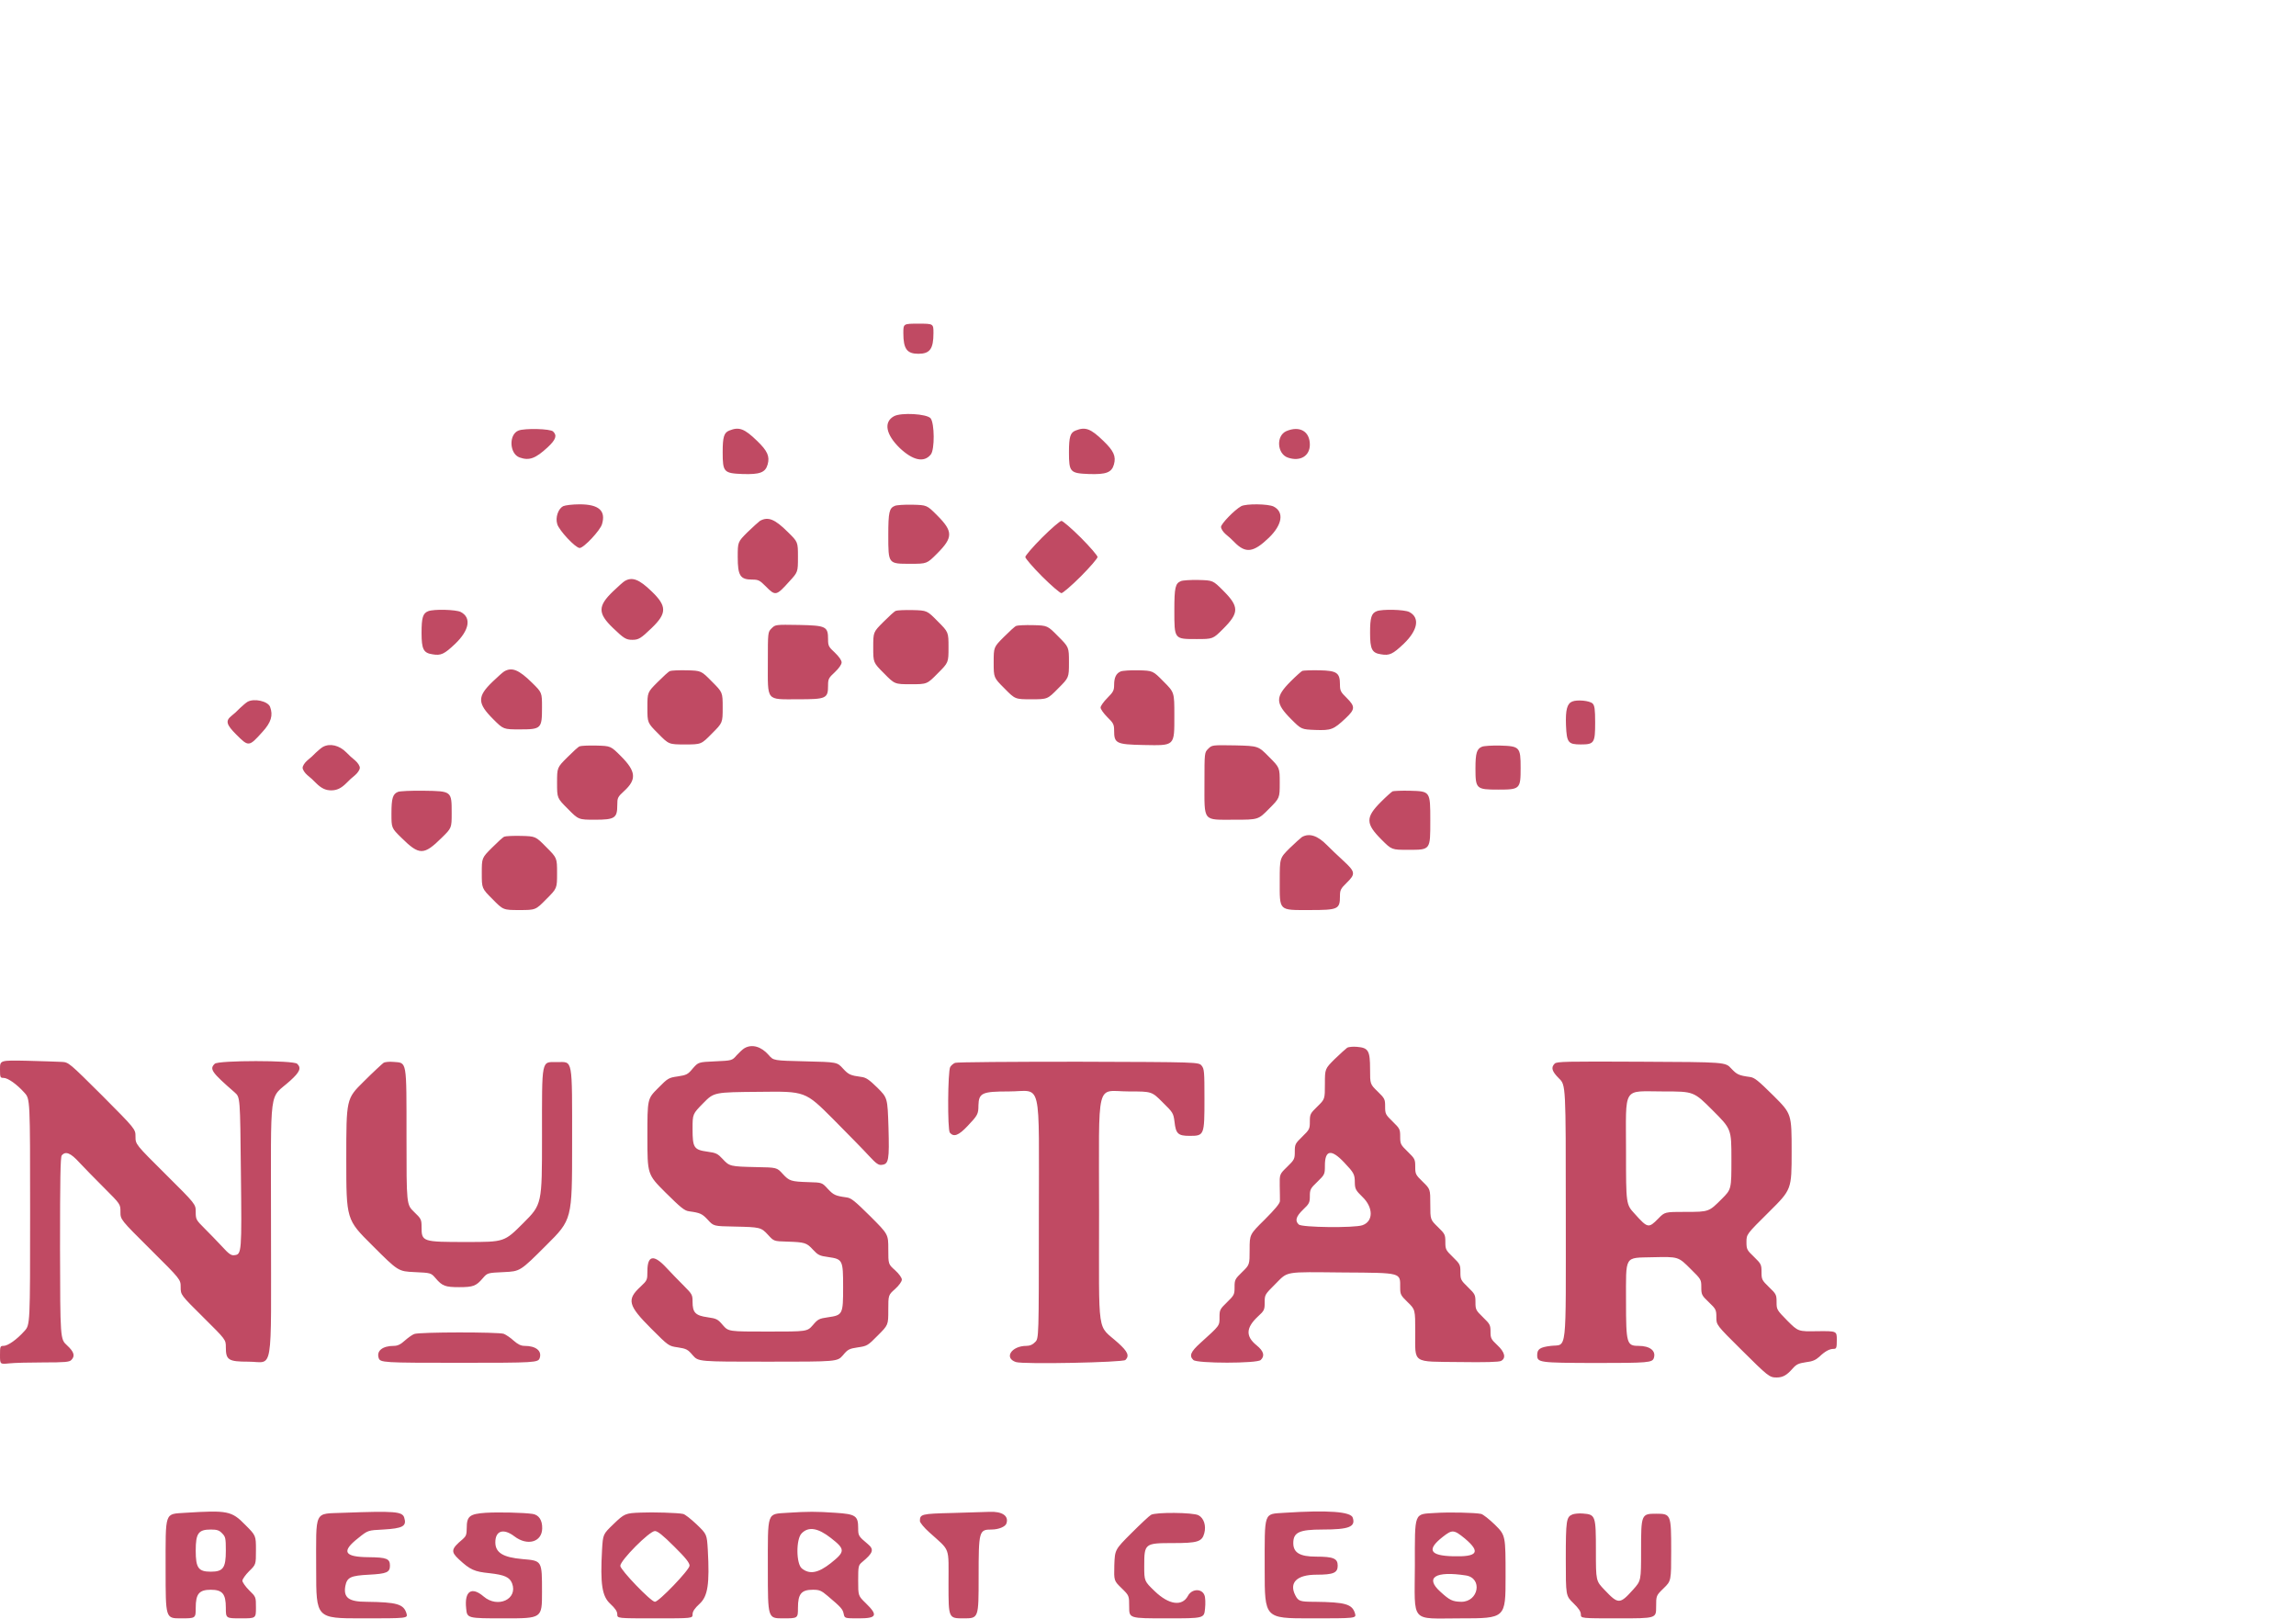
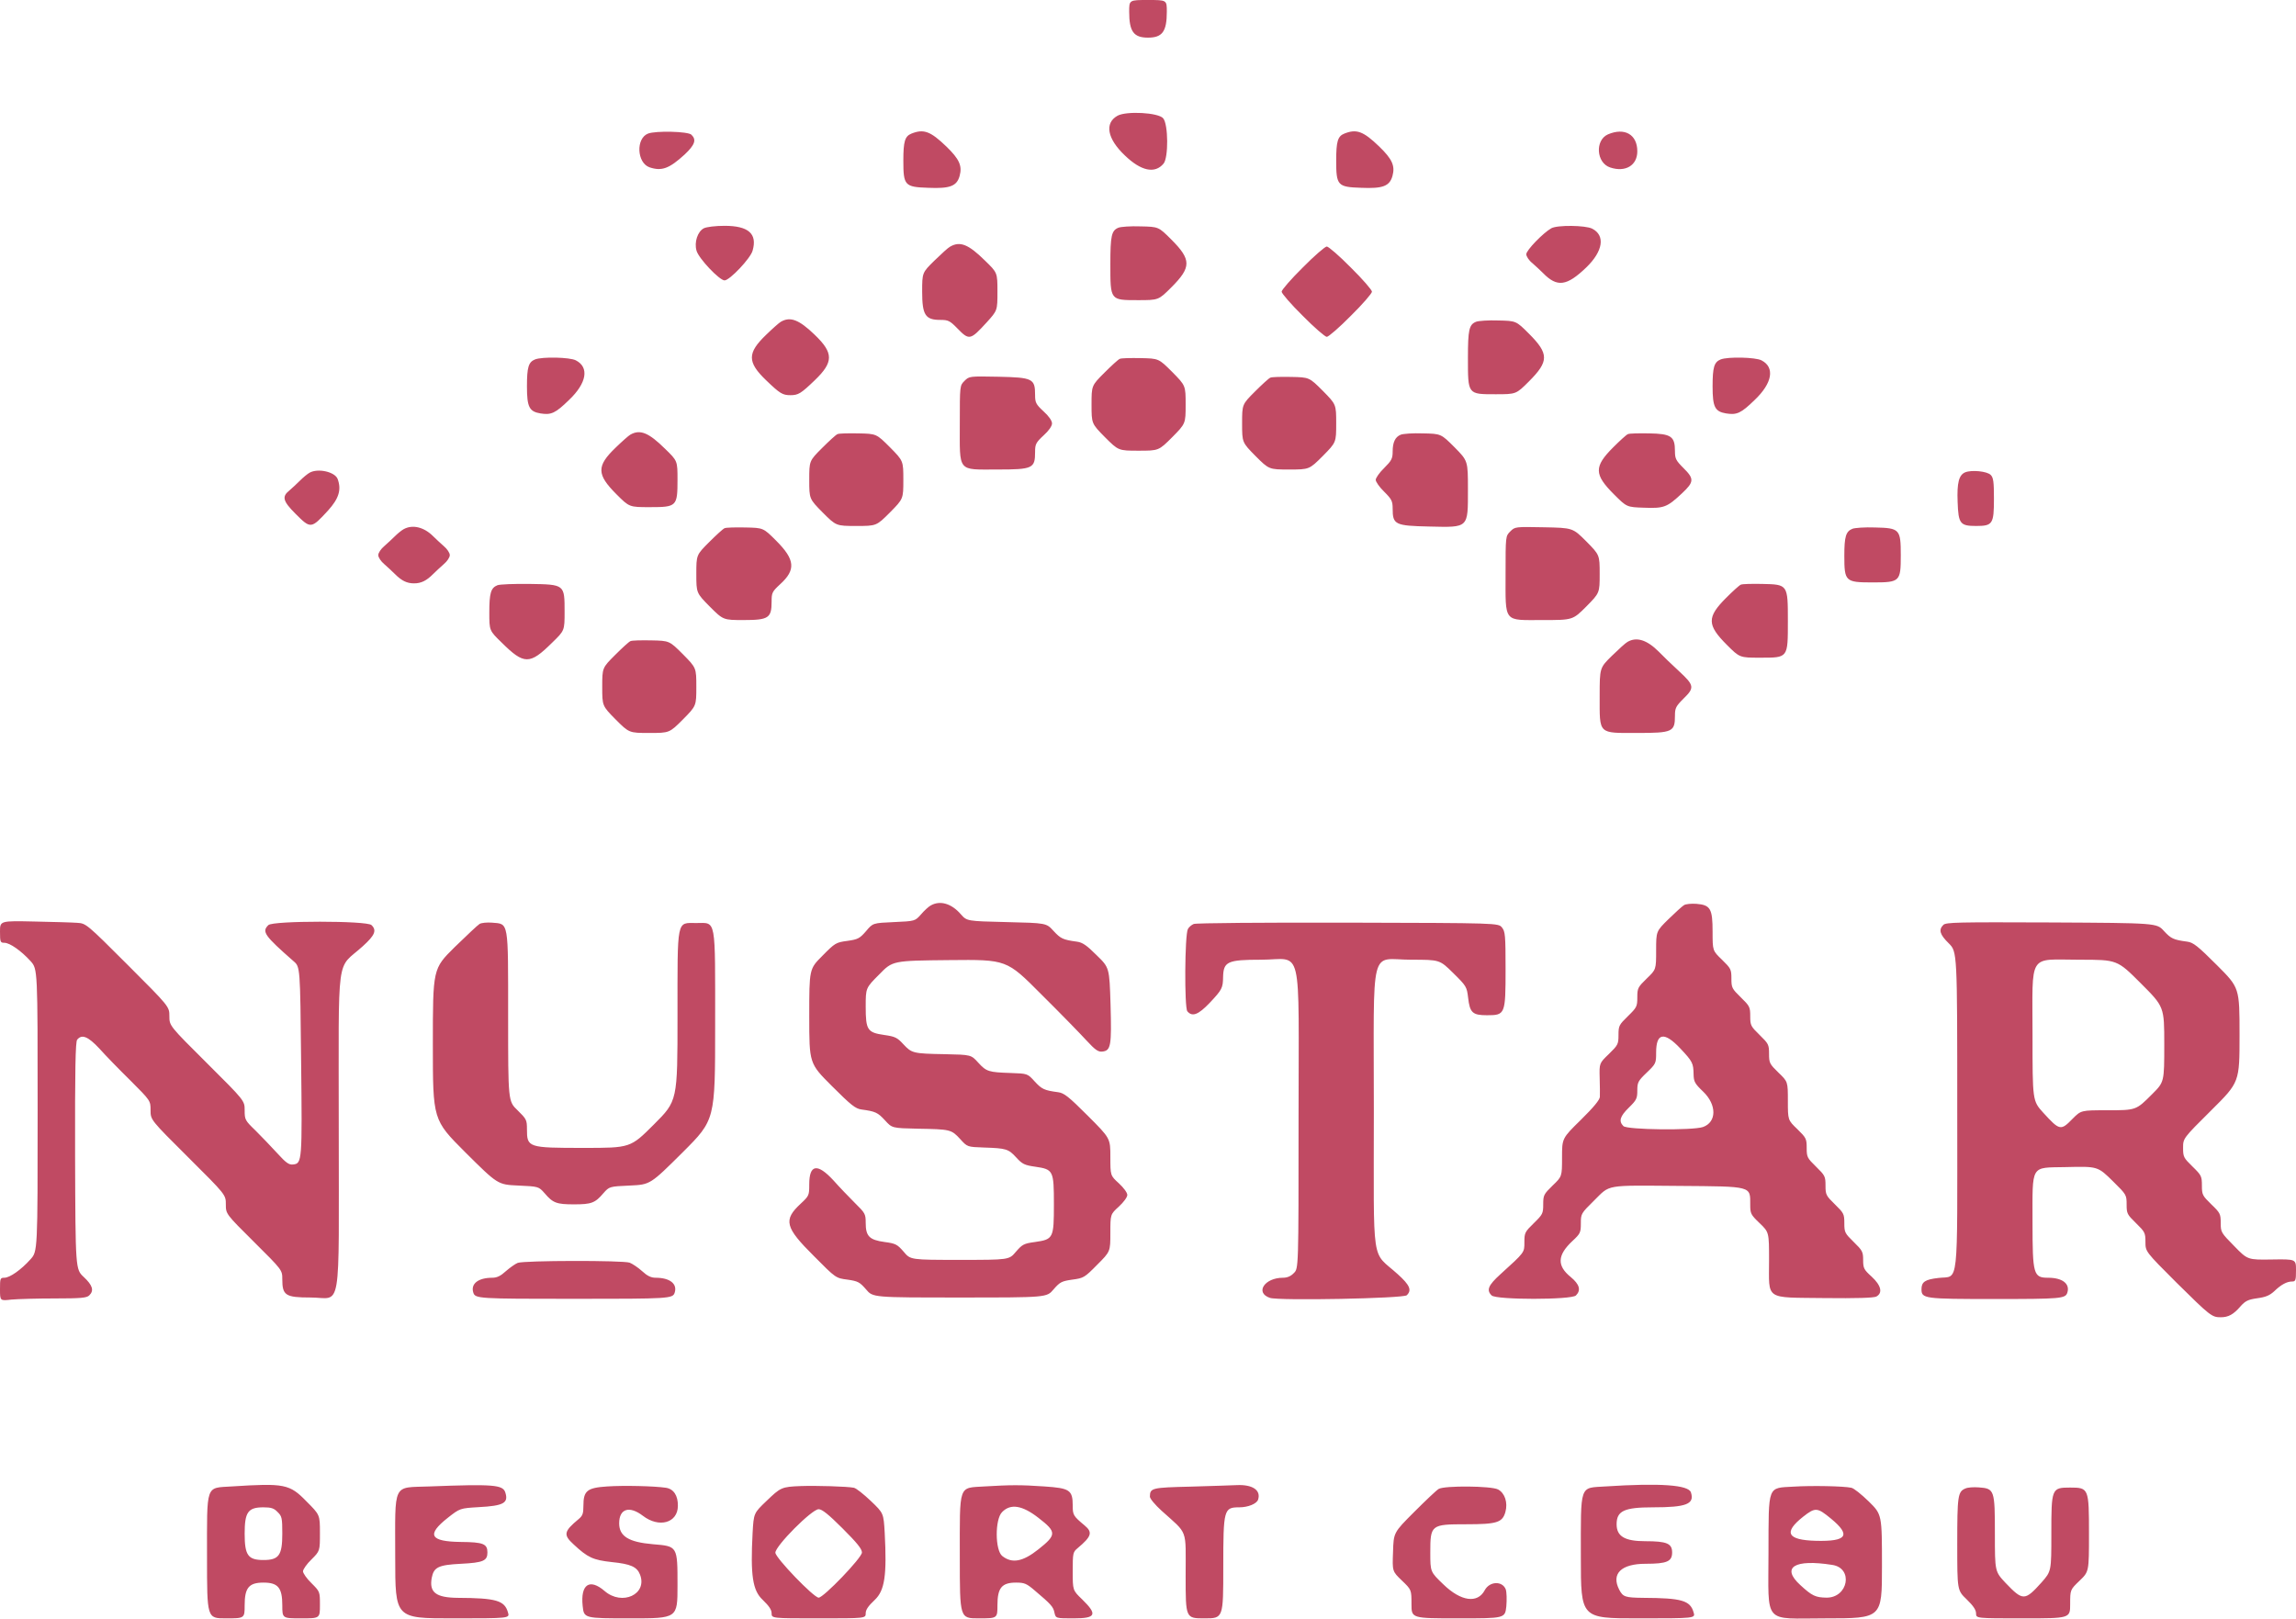
<svg xmlns="http://www.w3.org/2000/svg" viewBox="0 0 1220 860" fill="#C04A63">
-   <g transform="translate(0,860) scale(.1,-.1)">
-     <path d="M4800 6830 c0 -84 19 -110 80 -110 61 0 80 26 80 110 0 50 0 50 -80 50 -80 0 -80 0 -80 -50z M4750 6388 c-56 -31 -43 -97 31 -169 70 -66 129 -79 165 -34 21 26 20 165 -1 192 -20 24 -157 32 -195 11z M2755 6312 c-53 -21 -48 -124 6 -143 51 -18 84 -6 149 54 44 41 51 63 29 84 -14 15 -152 18 -184 5z M3875 6312 c-28 -11 -35 -34 -35 -115 0 -106 6 -112 106 -116 92 -3 121 8 133 51 12 43 -1 72 -56 125 -68 66 -96 76 -148 55z M5715 6312 c-28 -11 -35 -34 -35 -115 0 -106 6 -112 106 -116 92 -3 121 8 133 51 12 43 -1 72 -56 125 -68 66 -96 76 -148 55z M6835 6309 c-56 -25 -49 -122 9 -141 65 -22 116 9 116 69 0 71 -54 102 -125 72z M2992 5910 c-26 -14 -42 -60 -31 -95 9 -33 97 -127 119 -127 22 0 110 94 119 127 21 71 -17 105 -119 105 -39 0 -77 -5 -88 -10z M4755 5912 c-30 -12 -35 -34 -35 -155 0 -155 -1 -153 118 -153 87 0 87 0 141 54 86 86 86 118 0 204 -54 54 -54 54 -131 56 -42 1 -84 -2 -93 -6z M6595 5910 c-36 -20 -107 -94 -107 -110 0 -10 11 -27 25 -39 14 -11 35 -30 46 -42 60 -61 101 -56 184 24 71 69 81 136 25 165 -29 15 -148 16 -173 2z M4038 5832 c-7 -5 -37 -32 -66 -60 -52 -52 -52 -52 -52 -132 0 -99 13 -120 77 -120 33 0 40 -4 72 -36 51 -52 56 -51 125 26 46 50 46 50 46 130 0 80 0 80 -53 132 -70 70 -106 84 -149 60z M5537 5743 c-49 -49 -89 -96 -89 -103 0 -7 40 -54 89 -103 49 -49 96 -89 103 -89 7 0 54 40 103 89 49 49 89 96 89 103 0 7 -40 54 -89 103 -49 49 -96 89 -103 89 -7 0 -54 -40 -103 -89z M3319 5512 c-7 -4 -35 -29 -62 -55 -81 -78 -81 -116 0 -194 58 -56 70 -63 103 -63 33 0 45 7 103 63 81 78 81 116 0 194 -67 65 -104 79 -144 55z M6275 5512 c-30 -12 -35 -34 -35 -155 0 -155 -1 -153 118 -153 87 0 87 0 141 54 86 86 86 118 0 204 -54 54 -54 54 -131 56 -42 1 -84 -2 -93 -6z M2275 5352 c-28 -11 -35 -34 -35 -115 0 -87 10 -107 58 -114 45 -8 63 1 121 56 75 72 87 139 29 169 -26 13 -144 16 -173 4z M4760 5354 c-7 -2 -36 -29 -66 -59 -54 -54 -54 -54 -54 -135 0 -81 0 -81 57 -138 57 -58 57 -58 143 -58 86 0 86 0 143 58 57 57 57 57 57 138 0 81 0 81 -57 138 -57 58 -57 58 -134 60 -42 1 -82 -1 -89 -4z M7315 5352 c-28 -11 -35 -34 -35 -115 0 -87 10 -107 58 -114 45 -8 63 1 121 56 75 72 87 139 29 169 -26 13 -144 16 -173 4z M4100 5261 c-20 -20 -20 -20 -20 -180 0 -211 -12 -197 160 -197 151 0 160 4 160 74 0 33 3 40 36 70 22 21 36 41 36 52 0 11 -14 31 -36 52 -33 30 -36 37 -36 70 0 69 -10 74 -155 77 -124 2 -125 2 -145 -18z M5400 5274 c-7 -2 -36 -29 -66 -59 -54 -54 -54 -54 -54 -135 0 -81 0 -81 57 -138 57 -58 57 -58 143 -58 86 0 86 0 143 58 57 57 57 57 57 138 0 81 0 81 -57 138 -57 58 -57 58 -134 60 -42 1 -82 -1 -89 -4z M2679 5032 c-7 -4 -35 -29 -62 -55 -82 -79 -81 -114 4 -199 54 -54 54 -54 141 -54 114 0 118 4 118 117 0 79 0 79 -53 131 -70 69 -107 84 -148 60z M3560 5034 c-7 -2 -36 -29 -66 -59 -54 -54 -54 -54 -54 -135 0 -81 0 -81 57 -138 57 -58 57 -58 143 -58 86 0 86 0 143 58 57 57 57 57 57 138 0 81 0 81 -57 138 -57 58 -57 58 -134 60 -42 1 -82 -1 -89 -4z M5955 5032 c-24 -10 -35 -32 -35 -72 0 -29 -5 -38 -36 -69 -20 -20 -36 -43 -36 -51 0 -8 16 -31 36 -51 32 -31 36 -39 36 -71 0 -68 10 -74 155 -77 170 -3 165 -8 165 159 0 121 0 121 -57 178 -57 58 -57 58 -134 60 -42 1 -85 -2 -94 -6z M6920 5035 c-6 -3 -34 -28 -62 -56 -83 -83 -82 -116 3 -201 54 -54 54 -54 128 -57 85 -3 97 2 161 62 51 48 52 62 6 108 -32 31 -36 39 -36 71 0 63 -16 74 -109 76 -44 1 -84 -1 -91 -3z M1316 4871 c-9 -5 -27 -21 -41 -34 -13 -14 -34 -33 -46 -42 -32 -26 -26 -46 27 -99 65 -65 67 -65 138 14 47 51 58 89 41 134 -12 30 -84 46 -119 27z M8354 4872 c-27 -11 -36 -44 -33 -126 4 -92 11 -102 79 -102 71 0 76 8 76 116 0 71 -3 90 -13 101 -16 16 -83 22 -109 11z M1716 4631 c-9 -5 -25 -19 -37 -30 -11 -12 -32 -31 -46 -42 -14 -12 -25 -29 -25 -39 0 -10 11 -27 25 -39 14 -11 35 -30 46 -42 28 -28 51 -39 81 -39 30 0 53 11 81 39 11 12 32 31 46 42 14 12 25 29 25 39 0 10 -11 27 -25 39 -14 11 -35 30 -46 42 -38 39 -88 50 -125 30z M3080 4634 c-7 -2 -36 -29 -66 -59 -54 -54 -54 -54 -54 -135 0 -81 0 -81 57 -138 57 -58 57 -58 145 -58 105 0 118 9 118 78 0 38 2 43 36 74 68 62 64 105 -17 186 -54 54 -54 54 -131 56 -42 1 -81 -1 -88 -4z M6420 4621 c-20 -20 -20 -20 -20 -180 0 -211 -11 -197 158 -197 128 0 128 0 185 58 57 57 57 57 57 138 0 81 0 81 -57 138 -57 58 -57 58 -180 61 -122 2 -123 2 -143 -18z M7875 4632 c-28 -11 -35 -34 -35 -115 0 -109 4 -113 120 -113 117 0 120 3 120 116 0 110 -5 115 -109 118 -44 1 -87 -2 -96 -6z M2115 4392 c-28 -11 -35 -34 -35 -116 0 -76 0 -76 53 -128 95 -94 119 -94 214 0 53 52 53 52 53 131 0 117 1 117 -149 119 -66 1 -127 -2 -136 -6z M7400 4395 c-6 -3 -34 -28 -62 -56 -83 -83 -82 -116 3 -201 54 -54 54 -54 141 -54 120 0 118 -2 118 156 0 156 0 155 -109 158 -44 1 -84 -1 -91 -3z M2680 4154 c-7 -2 -36 -29 -66 -59 -54 -54 -54 -54 -54 -135 0 -81 0 -81 57 -138 57 -58 57 -58 143 -58 86 0 86 0 143 58 57 57 57 57 57 138 0 81 0 81 -57 138 -57 58 -57 58 -134 60 -42 1 -82 -1 -89 -4z M6918 4152 c-7 -5 -37 -32 -66 -60 -52 -52 -52 -52 -52 -171 0 -165 -8 -157 160 -157 150 0 160 4 160 74 0 32 4 40 36 71 48 47 46 58 -18 117 -30 27 -69 65 -87 83 -50 51 -94 65 -133 43z M3956 3030 c-9 -5 -27 -22 -41 -37 -25 -29 -25 -29 -115 -33 -89 -4 -89 -4 -119 -38 -26 -32 -34 -35 -79 -42 -49 -7 -53 -9 -106 -63 -56 -56 -56 -56 -56 -257 0 -201 0 -201 96 -297 82 -81 101 -97 126 -100 59 -8 69 -13 99 -45 31 -34 31 -34 141 -36 138 -3 142 -4 179 -44 31 -34 31 -34 101 -36 95 -3 104 -6 138 -43 26 -28 35 -33 81 -39 77 -11 79 -16 79 -160 0 -144 -2 -149 -80 -160 -48 -7 -54 -10 -81 -42 -30 -34 -30 -34 -239 -34 -209 0 -209 0 -239 34 -27 32 -33 35 -81 42 -65 9 -80 25 -80 82 0 37 -2 41 -46 85 -25 25 -67 68 -92 95 -68 74 -102 68 -102 -17 0 -47 -1 -49 -36 -82 -75 -69 -67 -100 56 -223 93 -93 93 -93 142 -100 45 -7 53 -11 79 -42 30 -34 30 -34 399 -34 369 0 369 0 399 34 26 32 34 35 79 42 49 7 53 9 106 63 56 56 56 56 56 135 0 80 0 80 36 112 21 19 36 40 36 50 0 10 -15 31 -36 50 -36 32 -36 32 -36 112 0 79 0 79 -96 175 -82 81 -101 97 -126 100 -59 8 -69 13 -99 45 -31 34 -31 34 -101 36 -96 3 -104 6 -139 44 -31 34 -31 34 -141 36 -138 3 -142 4 -178 43 -26 28 -35 33 -81 39 -72 10 -79 21 -79 121 0 79 0 79 57 137 57 58 57 58 300 60 242 3 242 3 389 -144 80 -81 167 -169 192 -197 38 -41 51 -50 68 -47 36 4 40 25 35 199 -5 157 -5 157 -59 211 -43 42 -60 54 -84 57 -59 8 -69 12 -99 45 -31 34 -31 34 -200 38 -169 4 -169 4 -194 33 -40 46 -89 60 -129 37z M7158 3032 c-7 -5 -37 -32 -66 -60 -52 -52 -52 -52 -52 -132 0 -81 0 -81 -40 -120 -38 -37 -40 -41 -40 -80 0 -39 -2 -43 -40 -80 -38 -37 -40 -41 -40 -80 0 -39 -2 -43 -41 -81 -40 -39 -40 -39 -39 -101 1 -34 1 -71 1 -81 -1 -13 -27 -44 -81 -98 -80 -79 -80 -79 -80 -159 0 -81 0 -81 -40 -120 -38 -37 -40 -41 -40 -80 0 -39 -2 -43 -40 -80 -38 -37 -40 -41 -40 -80 0 -46 3 -42 -102 -137 -52 -47 -60 -68 -37 -90 18 -19 340 -19 358 0 23 22 16 47 -22 78 -59 48 -57 93 7 153 34 31 36 36 36 75 0 41 1 42 56 97 70 70 43 65 363 62 312 -2 301 0 301 -80 0 -37 3 -42 40 -78 40 -39 40 -39 40 -158 0 -171 -20 -157 235 -160 136 -2 210 0 221 6 28 15 20 47 -20 84 -33 31 -36 37 -36 71 0 36 -3 41 -40 77 -38 37 -40 41 -40 80 0 39 -2 43 -40 80 -38 37 -40 41 -40 80 0 39 -2 43 -40 80 -38 37 -40 41 -40 80 0 39 -2 43 -40 80 -40 39 -40 39 -40 120 0 81 0 81 -40 120 -38 37 -40 41 -40 80 0 39 -2 43 -40 80 -38 37 -40 41 -40 80 0 39 -2 43 -40 80 -38 37 -40 41 -40 80 0 39 -2 43 -40 80 -40 39 -40 39 -40 118 0 99 -9 114 -69 119 -21 2 -45 0 -53 -5z m-16 -609 c53 -56 57 -63 57 -110 1 -31 5 -39 41 -74 58 -56 58 -130 -1 -150 -43 -15 -323 -12 -338 4 -21 20 -15 42 23 79 33 31 36 38 36 72 0 34 3 41 40 76 39 38 40 40 40 86 0 84 34 89 102 17z M0 2919 c0 -44 1 -47 19 -47 23 0 71 -34 111 -79 30 -33 30 -33 30 -633 0 -600 0 -600 -30 -633 -40 -45 -88 -79 -111 -79 -18 0 -19 -3 -19 -49 0 -49 0 -49 49 -44 27 3 110 5 184 5 111 0 136 2 146 13 21 21 15 43 -23 78 -36 33 -36 33 -37 515 0 370 2 485 9 494 20 24 47 14 94 -38 25 -27 85 -88 132 -135 86 -86 86 -86 86 -127 0 -41 0 -41 160 -200 160 -159 160 -159 160 -200 0 -41 0 -41 120 -160 120 -119 120 -119 120 -159 0 -68 13 -77 120 -77 135 0 120 -89 120 718 0 770 -13 671 102 775 52 47 60 68 37 90 -18 19 -420 19 -438 0 -29 -28 -17 -45 107 -153 28 -25 28 -25 32 -423 5 -427 4 -437 -34 -441 -17 -3 -30 6 -68 48 -25 27 -67 70 -92 95 -44 44 -46 47 -46 87 0 41 0 41 -160 200 -160 159 -160 159 -160 200 0 40 0 40 -177 218 -175 174 -178 177 -214 179 -20 1 -103 4 -183 6 -146 3 -146 3 -146 -44z M2038 2952 c-7 -5 -55 -49 -106 -100 -92 -91 -92 -91 -92 -412 0 -321 0 -321 138 -458 138 -138 138 -138 225 -142 87 -4 87 -4 112 -33 35 -41 51 -47 125 -47 74 0 90 6 125 47 25 29 25 29 112 33 87 4 87 4 225 142 138 137 138 137 138 537 0 467 5 437 -80 437 -85 0 -80 24 -80 -397 0 -359 0 -359 -100 -459 -100 -100 -100 -100 -300 -100 -236 0 -240 1 -240 80 0 39 -2 44 -40 80 -40 39 -40 39 -40 398 0 414 3 393 -69 399 -21 2 -45 0 -53 -5z M5075 2952 c-10 -4 -21 -14 -26 -22 -13 -24 -15 -333 -2 -349 21 -25 47 -15 95 36 53 56 57 63 57 109 2 66 19 74 161 74 180 0 160 86 160 -676 0 -637 0 -637 -20 -656 -13 -14 -28 -20 -46 -20 -79 0 -121 -64 -56 -86 39 -13 569 -2 582 11 22 22 13 44 -38 90 -115 104 -102 16 -102 697 0 720 -20 640 159 640 121 0 121 0 178 -57 56 -55 58 -58 64 -105 7 -63 19 -74 80 -74 78 0 79 3 79 196 0 144 -1 160 -15 177 -16 19 -16 19 -654 21 -359 0 -647 -2 -656 -6z M8261 2948 c-21 -21 -15 -41 23 -79 36 -35 36 -35 36 -707 0 -774 8 -704 -79 -714 -58 -7 -73 -17 -73 -49 0 -40 11 -41 308 -42 285 0 304 2 312 27 12 38 -21 64 -82 64 -62 0 -66 13 -66 235 0 250 -11 232 140 236 139 3 137 4 204 -63 55 -54 56 -56 56 -96 0 -39 2 -44 40 -80 38 -36 40 -41 40 -80 0 -41 0 -41 132 -172 143 -142 150 -148 188 -148 33 0 54 12 84 46 21 24 32 29 71 35 36 4 53 12 72 29 30 29 54 42 76 42 15 0 17 5 17 48 0 47 0 47 -103 46 -102 -2 -102 -2 -160 56 -56 57 -57 59 -57 99 0 38 -2 43 -40 79 -38 37 -40 41 -40 80 0 40 -2 44 -40 81 -38 36 -40 41 -40 79 0 41 0 41 120 160 120 119 120 119 120 320 0 201 0 201 -96 297 -82 81 -101 97 -126 100 -59 8 -69 13 -99 45 -31 34 -31 34 -478 36 -401 2 -449 1 -460 -10z m839 -248 c100 -100 100 -100 100 -260 0 -160 0 -160 -51 -211 -69 -69 -68 -69 -193 -69 -110 0 -110 0 -145 -36 -51 -52 -56 -51 -125 26 -46 50 -46 50 -46 330 0 355 -22 320 200 320 160 0 160 0 260 -100z M2201 1511 c-11 -4 -33 -20 -50 -35 -22 -20 -38 -28 -58 -28 -60 0 -93 -26 -81 -64 8 -25 21 -26 428 -26 407 0 420 1 428 26 12 38 -21 64 -81 64 -19 0 -35 8 -58 28 -16 15 -40 31 -52 36 -28 10 -450 10 -476 -1z M985 561 c-112 -8 -105 13 -105 -302 0 -259 0 -259 80 -259 80 0 80 0 80 56 0 74 18 96 80 96 62 0 80 -22 80 -96 0 -56 0 -56 80 -56 80 0 80 0 80 57 0 57 0 57 -36 92 -20 20 -36 43 -36 51 0 8 16 31 36 51 36 35 36 35 36 112 0 77 0 77 -57 134 -72 74 -94 78 -318 64z m195 -109 c18 -18 20 -25 20 -92 0 -92 -14 -112 -80 -112 -66 0 -80 20 -80 112 0 92 14 112 80 112 33 0 45 -4 60 -20z M1825 561 c-159 -7 -145 22 -145 -302 0 -259 0 -259 243 -259 244 0 244 0 237 26 -15 50 -51 60 -213 62 -94 0 -123 22 -112 84 9 46 28 55 125 60 94 5 112 12 112 48 0 37 -17 44 -113 45 -131 1 -147 30 -55 102 51 41 51 41 132 45 105 6 126 18 112 63 -10 33 -50 36 -323 26z M2581 561 c-86 -6 -101 -18 -101 -82 0 -34 -4 -43 -21 -58 -62 -52 -65 -66 -21 -107 60 -56 83 -66 163 -74 80 -9 107 -21 120 -54 32 -84 -76 -134 -151 -70 -64 55 -103 29 -93 -63 5 -53 5 -53 204 -53 199 0 199 0 199 139 0 169 1 167 -104 176 -103 9 -144 34 -144 89 0 62 43 76 101 32 69 -53 147 -31 148 42 1 44 -18 72 -51 77 -48 7 -177 10 -249 6z M3404 562 c-81 -3 -86 -5 -145 -62 -55 -53 -55 -53 -60 -136 -10 -182 0 -246 43 -286 27 -25 38 -41 38 -57 0 -21 0 -21 200 -21 200 0 200 0 200 21 0 16 11 32 38 57 43 40 53 104 43 286 -5 83 -5 83 -60 136 -30 28 -62 54 -72 55 -26 6 -162 10 -225 7z m178 -180 c62 -61 82 -87 82 -102 0 -22 -163 -192 -184 -192 -21 0 -184 170 -184 191 0 29 155 185 184 185 14 0 42 -22 102 -82z M4185 561 c-112 -8 -105 13 -105 -302 0 -259 0 -259 80 -259 80 0 80 0 80 56 0 74 18 96 79 96 35 0 45 -4 79 -33 71 -60 80 -70 85 -95 5 -24 5 -24 81 -24 95 0 103 16 36 81 -40 39 -40 39 -40 119 0 78 1 82 21 99 59 49 65 67 30 96 -49 41 -51 44 -51 84 0 66 -13 75 -121 82 -102 7 -146 7 -254 0z m230 -134 c77 -60 77 -72 -1 -134 -66 -52 -112 -61 -153 -28 -31 24 -32 157 -1 187 36 37 86 29 155 -25z M5062 560 c-167 -4 -174 -6 -174 -43 0 -8 22 -35 50 -60 114 -103 102 -71 102 -276 0 -181 0 -181 80 -181 80 0 80 0 80 219 0 245 2 253 68 253 38 0 75 15 80 33 13 40 -23 64 -91 61 -20 -1 -108 -3 -195 -6z M6825 561 c-112 -8 -105 13 -105 -302 0 -259 0 -259 243 -259 244 0 244 0 237 26 -15 50 -51 60 -213 62 -79 0 -88 3 -104 34 -35 68 8 110 112 110 91 0 113 10 113 48 0 38 -22 48 -115 48 -86 0 -121 21 -121 72 0 57 32 72 154 72 142 0 178 14 162 63 -10 32 -131 41 -363 26z M7625 560 c-113 -7 -107 9 -107 -280 -1 -311 -27 -280 242 -280 240 0 240 0 240 221 0 220 0 220 -56 276 -31 30 -64 56 -74 58 -34 7 -170 10 -245 5z m159 -136 c85 -72 68 -98 -64 -94 -123 3 -140 35 -55 102 52 41 60 40 119 -8z m5 -196 c90 -14 68 -140 -24 -140 -47 1 -62 8 -112 54 -83 75 -26 111 136 86z M6116 550 c-9 -5 -56 -49 -104 -97 -88 -88 -88 -88 -91 -171 -2 -82 -2 -82 38 -121 41 -40 41 -40 41 -100 0 -61 0 -61 199 -61 199 0 199 0 204 51 3 28 2 60 -3 72 -14 37 -68 35 -88 -4 -31 -57 -101 -47 -176 25 -56 54 -56 54 -56 135 0 119 3 121 152 121 131 0 155 7 167 52 11 40 -2 81 -31 96 -29 15 -227 17 -252 2z M8355 552 c-32 -13 -35 -31 -35 -236 0 -196 0 -196 40 -235 28 -27 40 -45 40 -60 0 -21 0 -21 200 -21 200 0 200 0 200 61 0 60 0 60 40 99 40 39 40 39 40 198 0 195 -1 198 -80 198 -79 0 -80 -3 -80 -197 0 -159 0 -159 -42 -206 -71 -79 -79 -79 -152 -2 -46 48 -46 48 -46 208 0 187 -2 193 -69 198 -21 2 -47 -1 -56 -5z" />
+   <g transform="translate(0,860) scale(0.1,-0.1)">
+     <path d="M6000 8538 c0 -106 24 -138 100 -138 76 0 100 32 100 138 0 62 0 62 -100 62 -100 0 -100 0 -100 -62z M5938 7985 c-70 -39 -55 -122 39 -211 86 -83 160 -99 206 -43 26 32 25 207 -2 240 -25 31 -196 40 -243 14z M3443 7890 c-65 -26 -59 -155 8 -179 65 -22 105 -7 187 68 54 51 64 78 36 105 -17 18 -191 22 -231 6z M4843 7890 c-35 -14 -43 -42 -43 -143 0 -133 7 -141 133 -145 115 -5 151 9 166 63 15 54 -2 90 -70 156 -85 82 -121 95 -186 69z M7143 7890 c-35 -14 -43 -42 -43 -143 0 -133 7 -141 133 -145 115 -5 151 9 166 63 15 54 -2 90 -70 156 -85 82 -121 95 -186 69z M8544 7886 c-70 -31 -62 -152 12 -176 81 -27 144 11 144 86 0 89 -67 128 -156 90z M3740 7387 c-33 -17 -52 -74 -39 -119 11 -41 122 -158 149 -158 27 0 138 117 149 158 26 90 -22 132 -149 132 -49 0 -96 -6 -110 -13z M5943 7390 c-37 -15 -43 -42 -43 -193 0 -194 -2 -192 147 -192 109 0 109 0 177 68 107 107 107 147 0 254 -68 68 -68 68 -163 70 -53 2 -106 -2 -118 -7z M8243 7387 c-44 -25 -133 -117 -133 -138 0 -11 14 -33 32 -47 17 -15 43 -39 57 -53 75 -77 126 -70 230 30 89 86 102 170 31 206 -36 18 -185 20 -217 2z M5048 7289 c-10 -5 -47 -39 -83 -74 -65 -64 -65 -64 -65 -165 0 -124 17 -150 96 -150 42 0 51 -4 91 -45 63 -65 69 -63 156 32 57 63 57 63 57 163 0 101 0 101 -66 165 -88 87 -133 105 -186 74z M6922 7178 c-62 -61 -112 -119 -112 -128 0 -9 50 -67 112 -128 61 -62 119 -112 128 -112 9 0 67 50 128 112 62 61 112 119 112 128 0 9 -50 67 -112 128 -61 62 -119 112 -128 112 -9 0 -67 -50 -128 -112z M4149 6890 c-9 -5 -44 -36 -78 -69 -101 -97 -101 -145 0 -242 73 -70 87 -79 129 -79 42 0 56 9 129 79 101 97 101 145 0 242 -84 81 -130 98 -180 69z M7843 6890 c-37 -15 -43 -42 -43 -193 0 -194 -2 -192 147 -192 109 0 109 0 177 68 107 107 107 147 0 254 -68 68 -68 68 -163 70 -53 2 -106 -2 -118 -7z M2843 6690 c-35 -14 -43 -42 -43 -143 0 -110 12 -134 72 -144 57 -9 79 1 151 71 95 90 109 174 37 211 -32 17 -179 20 -217 5z M5950 6693 c-8 -3 -45 -37 -82 -74 -68 -68 -68 -68 -68 -169 0 -101 0 -101 71 -173 72 -72 72 -72 179 -72 107 0 107 0 179 72 71 72 71 72 71 173 0 101 0 101 -71 173 -72 72 -72 72 -168 74 -53 1 -103 0 -111 -4z M9143 6690 c-35 -14 -43 -42 -43 -143 0 -110 12 -134 72 -144 57 -9 79 1 151 71 95 90 109 174 37 211 -32 17 -179 20 -217 5z M5125 6576 c-25 -25 -25 -25 -25 -224 0 -265 -15 -247 200 -247 188 0 200 6 200 93 0 41 4 50 45 88 28 25 45 50 45 64 0 14 -17 39 -45 64 -41 38 -45 47 -45 88 0 86 -13 92 -194 96 -155 3 -156 3 -181 -22z M6750 6593 c-8 -3 -45 -37 -82 -74 -68 -68 -68 -68 -68 -169 0 -101 0 -101 71 -173 72 -72 72 -72 179 -72 107 0 107 0 179 72 71 72 71 72 71 173 0 101 0 101 -71 173 -72 72 -72 72 -168 74 -53 1 -103 0 -111 -4z M3349 6290 c-9 -5 -44 -36 -78 -69 -102 -98 -101 -142 5 -248 68 -68 68 -68 177 -68 143 0 147 4 147 146 0 100 0 100 -66 164 -87 86 -133 105 -185 75z M4450 6293 c-8 -3 -45 -37 -82 -74 -68 -68 -68 -68 -68 -169 0 -101 0 -101 71 -173 72 -72 72 -72 179 -72 107 0 107 0 179 72 71 72 71 72 71 173 0 101 0 101 -71 173 -72 72 -72 72 -168 74 -53 1 -103 0 -111 -4z M7443 6290 c-30 -12 -43 -41 -43 -90 0 -37 -6 -48 -45 -87 -25 -24 -45 -53 -45 -63 0 -10 20 -39 45 -63 40 -40 45 -50 45 -90 0 -85 13 -91 194 -95 212 -5 206 -10 206 198 0 151 0 151 -71 223 -72 72 -72 72 -168 74 -53 2 -106 -2 -118 -7z M8650 6293 c-8 -3 -43 -35 -78 -70 -103 -103 -102 -144 4 -250 68 -68 68 -68 160 -71 106 -4 122 2 202 77 64 60 65 77 7 134 -40 40 -45 50 -45 90 0 78 -20 92 -137 94 -54 1 -105 0 -113 -4z M1645 6088 c-11 -6 -34 -25 -51 -42 -17 -17 -43 -41 -57 -53 -40 -32 -34 -56 33 -123 81 -81 83 -81 173 17 58 64 72 111 51 168 -15 38 -105 58 -149 33z M10442 6090 c-33 -14 -44 -55 -40 -157 4 -116 13 -128 98 -128 88 0 95 10 95 145 0 89 -3 112 -17 126 -19 20 -102 28 -136 14z M2145 5788 c-11 -6 -32 -23 -46 -37 -14 -14 -40 -38 -57 -53 -18 -15 -32 -36 -32 -48 0 -12 14 -33 32 -48 17 -15 43 -39 57 -53 35 -35 63 -49 101 -49 38 0 66 14 101 49 14 14 40 38 57 53 18 15 32 36 32 48 0 12 -14 33 -32 48 -17 15 -43 39 -57 53 -48 48 -109 63 -156 37z M3850 5793 c-8 -3 -45 -37 -82 -74 -68 -68 -68 -68 -68 -169 0 -101 0 -101 71 -173 72 -72 72 -72 181 -72 132 0 148 11 148 98 0 47 3 53 45 92 85 77 80 131 -21 232 -68 68 -68 68 -163 70 -53 1 -103 0 -111 -4z M8025 5776 c-25 -25 -25 -25 -25 -224 0 -265 -14 -247 198 -247 159 0 159 0 231 72 71 72 71 72 71 173 0 101 0 101 -71 173 -72 72 -72 72 -225 75 -153 3 -154 3 -179 -22z M9843 5790 c-35 -14 -43 -42 -43 -143 0 -137 5 -142 150 -142 146 0 150 4 150 145 0 138 -6 144 -137 147 -54 2 -108 -2 -120 -7z M2643 5490 c-35 -14 -43 -42 -43 -145 0 -96 0 -96 66 -160 119 -118 149 -118 268 0 66 64 66 64 66 164 0 146 1 145 -187 148 -81 1 -158 -2 -170 -7z M9250 5493 c-8 -3 -43 -35 -78 -70 -103 -103 -102 -144 4 -250 68 -68 68 -68 177 -68 149 0 147 -3 147 195 0 195 0 194 -137 197 -54 1 -105 0 -113 -4z M3350 5193 c-8 -3 -45 -37 -82 -74 -68 -68 -68 -68 -68 -169 0 -101 0 -101 71 -173 72 -72 72 -72 179 -72 107 0 107 0 179 72 71 72 71 72 71 173 0 101 0 101 -71 173 -72 72 -72 72 -168 74 -53 1 -103 0 -111 -4z M8648 5189 c-10 -5 -47 -39 -83 -74 -65 -64 -65 -64 -65 -214 0 -206 -10 -196 200 -196 188 0 200 6 200 92 0 40 5 50 45 90 60 58 58 71 -22 145 -38 35 -87 82 -109 105 -63 63 -118 80 -166 52z M4945 3788 c-11 -6 -34 -27 -51 -47 -32 -36 -32 -36 -144 -41 -112 -5 -112 -5 -148 -48 -34 -39 -43 -44 -100 -52 -60 -8 -65 -11 -132 -79 -70 -70 -70 -70 -70 -321 0 -251 0 -251 120 -371 102 -102 126 -121 158 -125 74 -10 86 -16 124 -57 38 -42 38 -42 175 -45 173 -3 178 -4 225 -55 38 -42 38 -42 126 -45 118 -4 130 -7 172 -53 32 -35 44 -41 101 -49 96 -14 99 -20 99 -200 0 -180 -3 -186 -100 -200 -60 -8 -68 -13 -102 -52 -36 -43 -36 -43 -298 -43 -262 0 -262 0 -298 43 -34 39 -42 44 -102 52 -81 11 -100 31 -100 102 0 47 -3 52 -58 106 -31 31 -83 85 -114 120 -85 92 -128 85 -128 -22 0 -58 -1 -61 -45 -102 -94 -87 -84 -126 70 -279 116 -117 116 -117 178 -125 56 -8 65 -13 99 -52 36 -43 36 -43 498 -43 462 0 462 0 498 43 34 39 43 44 100 52 60 8 65 11 132 79 70 70 70 70 70 169 0 99 0 99 45 140 26 24 45 50 45 62 0 12 -19 38 -45 62 -45 41 -45 41 -45 140 0 99 0 99 -120 219 -102 102 -126 121 -158 125 -74 10 -86 16 -124 57 -38 42 -38 42 -126 45 -119 4 -130 7 -174 55 -38 42 -38 42 -175 45 -172 3 -178 5 -223 53 -32 35 -44 41 -101 49 -90 13 -99 26 -99 151 0 99 0 99 72 171 71 73 71 73 374 76 303 3 303 3 486 -181 101 -100 209 -211 241 -246 47 -51 63 -62 85 -59 45 5 49 32 43 249 -6 197 -6 197 -74 263 -53 53 -75 68 -105 72 -74 10 -86 16 -124 57 -38 42 -38 42 -249 47 -211 5 -211 5 -243 41 -50 58 -111 76 -161 47z M8948 3790 c-10 -6 -47 -40 -83 -75 -65 -64 -65 -64 -65 -166 0 -101 0 -101 -50 -149 -47 -46 -50 -51 -50 -100 0 -49 -3 -54 -50 -100 -47 -46 -50 -51 -50 -100 0 -49 -3 -54 -51 -101 -51 -49 -51 -49 -49 -126 1 -43 2 -89 1 -102 -1 -16 -33 -55 -101 -122 -100 -98 -100 -98 -100 -200 0 -101 0 -101 -50 -149 -47 -46 -50 -51 -50 -100 0 -49 -3 -54 -50 -100 -47 -46 -50 -51 -50 -100 0 -57 3 -53 -128 -172 -64 -58 -75 -84 -46 -112 23 -24 425 -24 448 0 28 28 19 59 -28 98 -74 60 -71 116 9 191 42 39 45 45 45 94 0 51 1 53 70 121 88 87 54 81 453 78 390 -3 377 0 377 -100 0 -47 3 -53 50 -98 50 -48 50 -48 50 -198 0 -214 -26 -196 294 -200 170 -2 262 1 276 8 35 19 26 59 -25 106 -41 37 -45 45 -45 88 0 44 -4 51 -50 96 -47 46 -50 51 -50 100 0 49 -3 54 -50 100 -47 46 -50 51 -50 100 0 49 -3 54 -50 100 -47 46 -50 51 -50 100 0 49 -3 54 -50 100 -50 48 -50 48 -50 150 0 102 0 102 -50 150 -47 46 -50 51 -50 100 0 49 -3 54 -50 100 -47 46 -50 51 -50 100 0 49 -3 54 -50 100 -47 46 -50 51 -50 100 0 49 -3 54 -50 100 -50 48 -50 48 -50 148 0 123 -11 143 -86 149 -27 2 -57 -1 -66 -7z m-20 -761 c66 -70 70 -79 71 -138 1 -39 6 -49 51 -92 73 -70 72 -162 -1 -188 -54 -19 -404 -15 -423 5 -26 26 -18 52 29 98 41 40 45 49 45 91 0 43 4 51 50 95 49 47 50 50 50 107 0 105 43 112 128 22z M0 3649 c0 -55 2 -59 23 -59 29 0 89 -42 140 -98 37 -42 37 -42 37 -792 0 -750 0 -750 -38 -792 -50 -56 -110 -98 -139 -98 -22 0 -23 -4 -23 -61 0 -62 0 -62 61 -55 34 3 137 6 230 6 139 0 170 3 183 16 27 26 18 54 -29 98 -44 41 -44 41 -46 644 -1 462 2 606 11 617 25 31 58 17 118 -47 31 -35 105 -111 165 -170 107 -107 107 -107 107 -158 0 -51 0 -51 200 -250 200 -199 200 -199 200 -250 0 -51 0 -51 150 -200 150 -149 150 -149 150 -198 0 -86 17 -97 150 -97 168 0 150 -111 150 897 0 963 -16 839 128 970 64 58 75 84 46 112 -23 24 -525 24 -548 0 -36 -35 -21 -56 134 -192 35 -30 35 -30 40 -529 6 -533 5 -546 -42 -551 -22 -3 -38 8 -85 60 -32 35 -84 89 -115 120 -56 54 -58 58 -58 108 0 51 0 51 -200 250 -200 199 -200 199 -200 250 0 51 0 51 -221 272 -219 219 -222 221 -268 224 -25 2 -128 5 -228 7 -183 4 -183 4 -183 -54z M2548 3690 c-10 -6 -69 -62 -133 -124 -115 -114 -115 -114 -115 -516 0 -401 0 -401 172 -573 173 -172 173 -172 281 -177 109 -5 109 -5 141 -41 44 -52 64 -59 156 -59 92 0 112 7 156 59 32 36 32 36 141 41 108 5 108 5 281 177 172 172 172 172 172 672 0 583 7 546 -100 546 -106 0 -100 30 -100 -496 0 -449 0 -449 -125 -574 -125 -125 -125 -125 -375 -125 -295 0 -300 2 -300 100 0 49 -3 54 -50 100 -50 48 -50 48 -50 498 0 516 4 491 -86 499 -27 2 -57 -1 -66 -7z M6343 3690 c-12 -5 -26 -17 -31 -27 -17 -31 -19 -417 -3 -437 26 -31 58 -19 119 45 66 70 70 79 71 137 2 82 23 92 201 92 226 0 200 108 200 -845 0 -796 0 -796 -25 -820 -16 -17 -35 -25 -58 -25 -98 0 -150 -80 -69 -107 48 -16 710 -3 727 14 28 27 16 54 -47 111 -144 131 -128 20 -128 871 0 902 -25 801 199 801 151 0 151 0 223 -71 70 -69 72 -73 79 -131 9 -80 24 -93 100 -93 97 0 99 4 99 245 0 180 -2 200 -19 221 -19 24 -19 24 -818 26 -448 1 -808 -2 -820 -7z M10326 3685 c-26 -26 -19 -51 29 -98 45 -45 45 -45 45 -885 0 -967 10 -880 -99 -893 -72 -8 -91 -21 -91 -60 0 -50 14 -52 385 -52 356 0 380 2 390 34 15 47 -26 79 -102 79 -78 0 -83 17 -83 293 0 313 -13 291 175 295 173 4 171 5 255 -78 69 -68 70 -70 70 -121 0 -48 3 -53 50 -99 47 -46 50 -51 50 -100 0 -51 0 -51 165 -216 179 -177 188 -184 235 -184 41 0 68 15 105 58 26 29 40 36 89 43 45 6 66 15 90 37 37 36 68 52 95 52 19 0 21 6 21 60 0 59 0 59 -128 57 -129 -2 -129 -2 -200 71 -70 71 -72 74 -72 123 0 48 -3 54 -50 99 -47 46 -50 51 -50 100 0 50 -3 55 -50 101 -47 46 -50 51 -50 99 0 51 0 51 150 200 150 149 150 149 150 400 0 251 0 251 -120 371 -102 102 -126 121 -158 125 -74 10 -86 16 -124 57 -38 42 -38 42 -597 45 -501 2 -561 1 -575 -13z m1049 -310 c125 -125 125 -125 125 -325 0 -200 0 -200 -64 -264 -86 -86 -84 -86 -241 -86 -137 0 -137 0 -182 -45 -63 -65 -69 -63 -156 32 -57 63 -57 63 -57 413 0 444 -27 400 250 400 200 0 200 0 325 -125z M2751 1889 c-13 -5 -41 -25 -63 -44 -27 -25 -47 -35 -72 -35 -75 0 -116 -32 -101 -79 10 -32 26 -33 535 -33 509 0 525 1 535 33 15 47 -26 79 -101 79 -25 0 -45 10 -72 35 -21 19 -51 39 -66 45 -35 13 -562 12 -595 -1z M1231 701 c-140 -9 -131 17 -131 -377 0 -324 0 -324 100 -324 100 0 100 0 100 70 0 93 23 120 100 120 77 0 100 -27 100 -120 0 -70 0 -70 100 -70 100 0 100 0 100 71 0 71 0 71 -45 116 -25 24 -45 53 -45 63 0 10 20 39 45 63 45 45 45 45 45 141 0 96 0 96 -71 167 -90 93 -117 98 -398 80z m244 -136 c23 -22 25 -32 25 -115 0 -115 -18 -140 -100 -140 -82 0 -100 25 -100 140 0 115 18 140 100 140 41 0 56 -5 75 -25z M2282 701 c-199 -8 -182 28 -182 -377 0 -324 0 -324 304 -324 305 0 305 0 295 32 -18 63 -63 76 -266 77 -117 1 -153 29 -139 106 11 57 35 69 156 75 118 6 140 16 140 60 0 46 -22 55 -141 56 -165 2 -184 38 -70 128 65 51 65 51 165 57 132 7 159 22 141 78 -13 41 -63 45 -403 32z M3227 701 c-108 -7 -127 -23 -127 -103 0 -41 -4 -53 -26 -71 -78 -65 -82 -83 -26 -134 75 -70 103 -83 203 -94 100 -10 134 -25 150 -67 40 -104 -95 -167 -188 -87 -80 69 -129 36 -117 -79 7 -66 7 -66 255 -66 249 0 249 0 249 174 0 211 1 209 -131 220 -128 11 -179 42 -179 111 0 78 54 95 126 40 86 -66 185 -38 186 52 1 56 -23 91 -64 97 -60 9 -222 13 -311 7z M4255 703 c-102 -4 -107 -7 -182 -79 -68 -65 -68 -65 -74 -170 -12 -226 0 -306 54 -356 33 -32 47 -52 47 -71 0 -27 0 -27 250 -27 250 0 250 0 250 27 0 19 14 39 48 71 53 50 65 130 53 356 -6 105 -6 105 -74 170 -38 36 -78 68 -90 70 -33 7 -203 12 -282 9z m222 -225 c77 -77 103 -109 103 -128 0 -28 -204 -240 -230 -240 -26 0 -230 212 -230 239 0 36 194 231 230 231 18 0 52 -27 127 -102z M5231 701 c-140 -9 -131 17 -131 -377 0 -324 0 -324 100 -324 100 0 100 0 100 70 0 92 23 120 99 120 44 0 56 -5 98 -41 89 -75 100 -88 106 -119 7 -30 7 -30 102 -30 119 0 128 20 45 101 -50 48 -50 48 -50 149 0 97 1 102 26 123 74 62 81 84 38 120 -61 51 -64 56 -64 106 0 83 -16 93 -151 102 -128 9 -183 8 -318 0z m287 -167 c97 -75 97 -90 0 -167 -83 -66 -140 -77 -192 -36 -39 30 -40 196 -1 234 45 46 107 36 193 -31z M6327 700 c-208 -5 -216 -7 -217 -53 0 -11 28 -44 62 -75 143 -129 128 -90 128 -346 0 -226 0 -226 100 -226 100 0 100 0 100 274 0 306 3 316 85 316 47 0 93 19 100 41 16 50 -29 81 -114 77 -25 -1 -135 -5 -244 -8z M8531 701 c-140 -9 -131 17 -131 -377 0 -324 0 -324 304 -324 305 0 305 0 295 32 -18 63 -63 76 -266 77 -98 1 -109 5 -129 43 -44 85 10 138 140 138 113 0 141 12 141 60 0 48 -28 60 -143 60 -109 0 -152 26 -152 90 0 71 40 90 193 90 177 0 222 17 202 79 -12 40 -163 51 -454 32z M9531 700 c-141 -8 -133 12 -134 -350 0 -389 -33 -350 303 -350 300 0 300 0 300 276 0 276 0 276 -70 345 -39 38 -80 71 -93 73 -42 9 -212 12 -306 6z m198 -170 c108 -89 85 -122 -79 -118 -154 4 -175 44 -69 128 65 51 75 50 148 -10z m7 -246 c113 -17 85 -174 -30 -174 -59 1 -77 9 -140 67 -103 94 -32 139 170 107z M7645 688 c-11 -6 -69 -61 -130 -122 -110 -110 -110 -110 -113 -213 -4 -103 -4 -103 47 -152 51 -49 51 -49 51 -125 0 -76 0 -76 249 -76 248 0 248 0 255 64 3 35 2 75 -3 90 -18 46 -86 44 -112 -5 -38 -71 -126 -59 -219 31 -70 67 -70 67 -70 169 0 148 3 151 190 151 164 0 193 9 209 65 14 50 -3 101 -39 120 -36 19 -283 21 -315 3z M10443 690 c-40 -17 -43 -39 -43 -295 0 -246 0 -246 50 -294 35 -34 50 -56 50 -75 0 -26 0 -26 250 -26 250 0 250 0 250 76 0 76 0 76 50 124 50 48 50 48 50 248 0 243 -1 247 -100 247 -99 0 -100 -4 -100 -246 0 -199 0 -199 -52 -258 -89 -99 -99 -99 -191 -3 -57 61 -57 61 -57 260 0 235 -2 242 -86 248 -27 2 -59 0 -71 -6z" />
  </g>
</svg>
